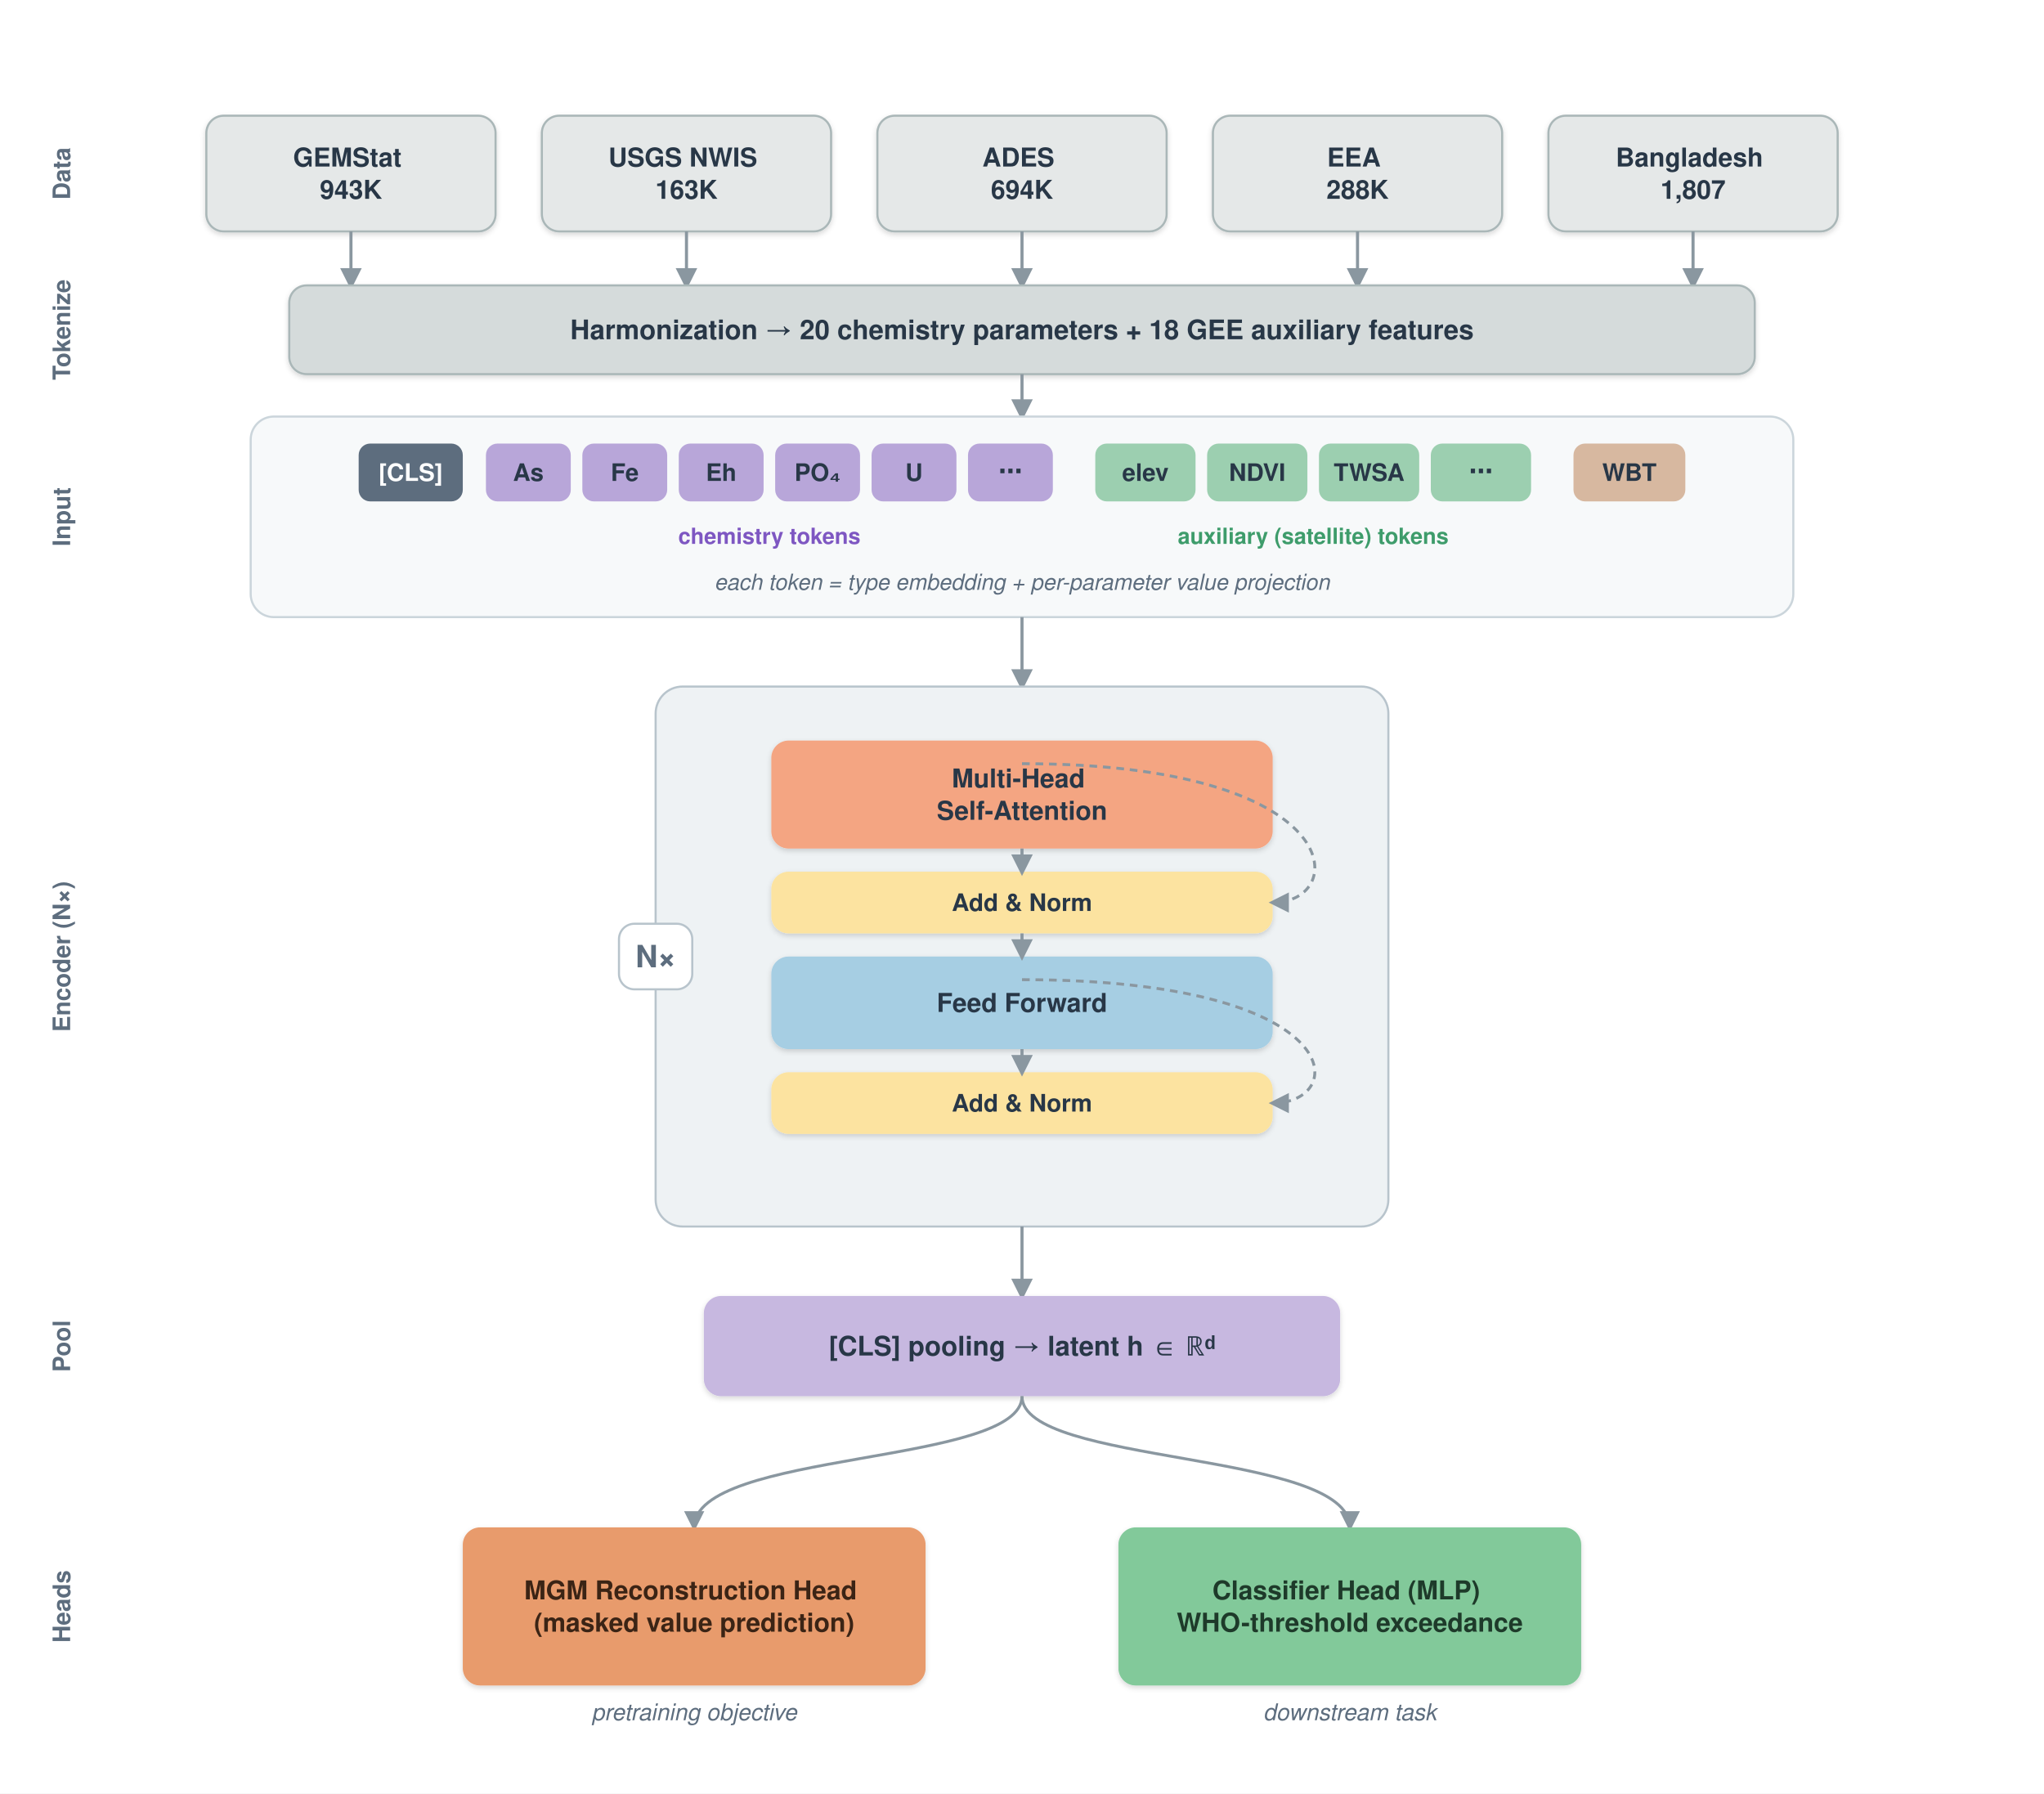
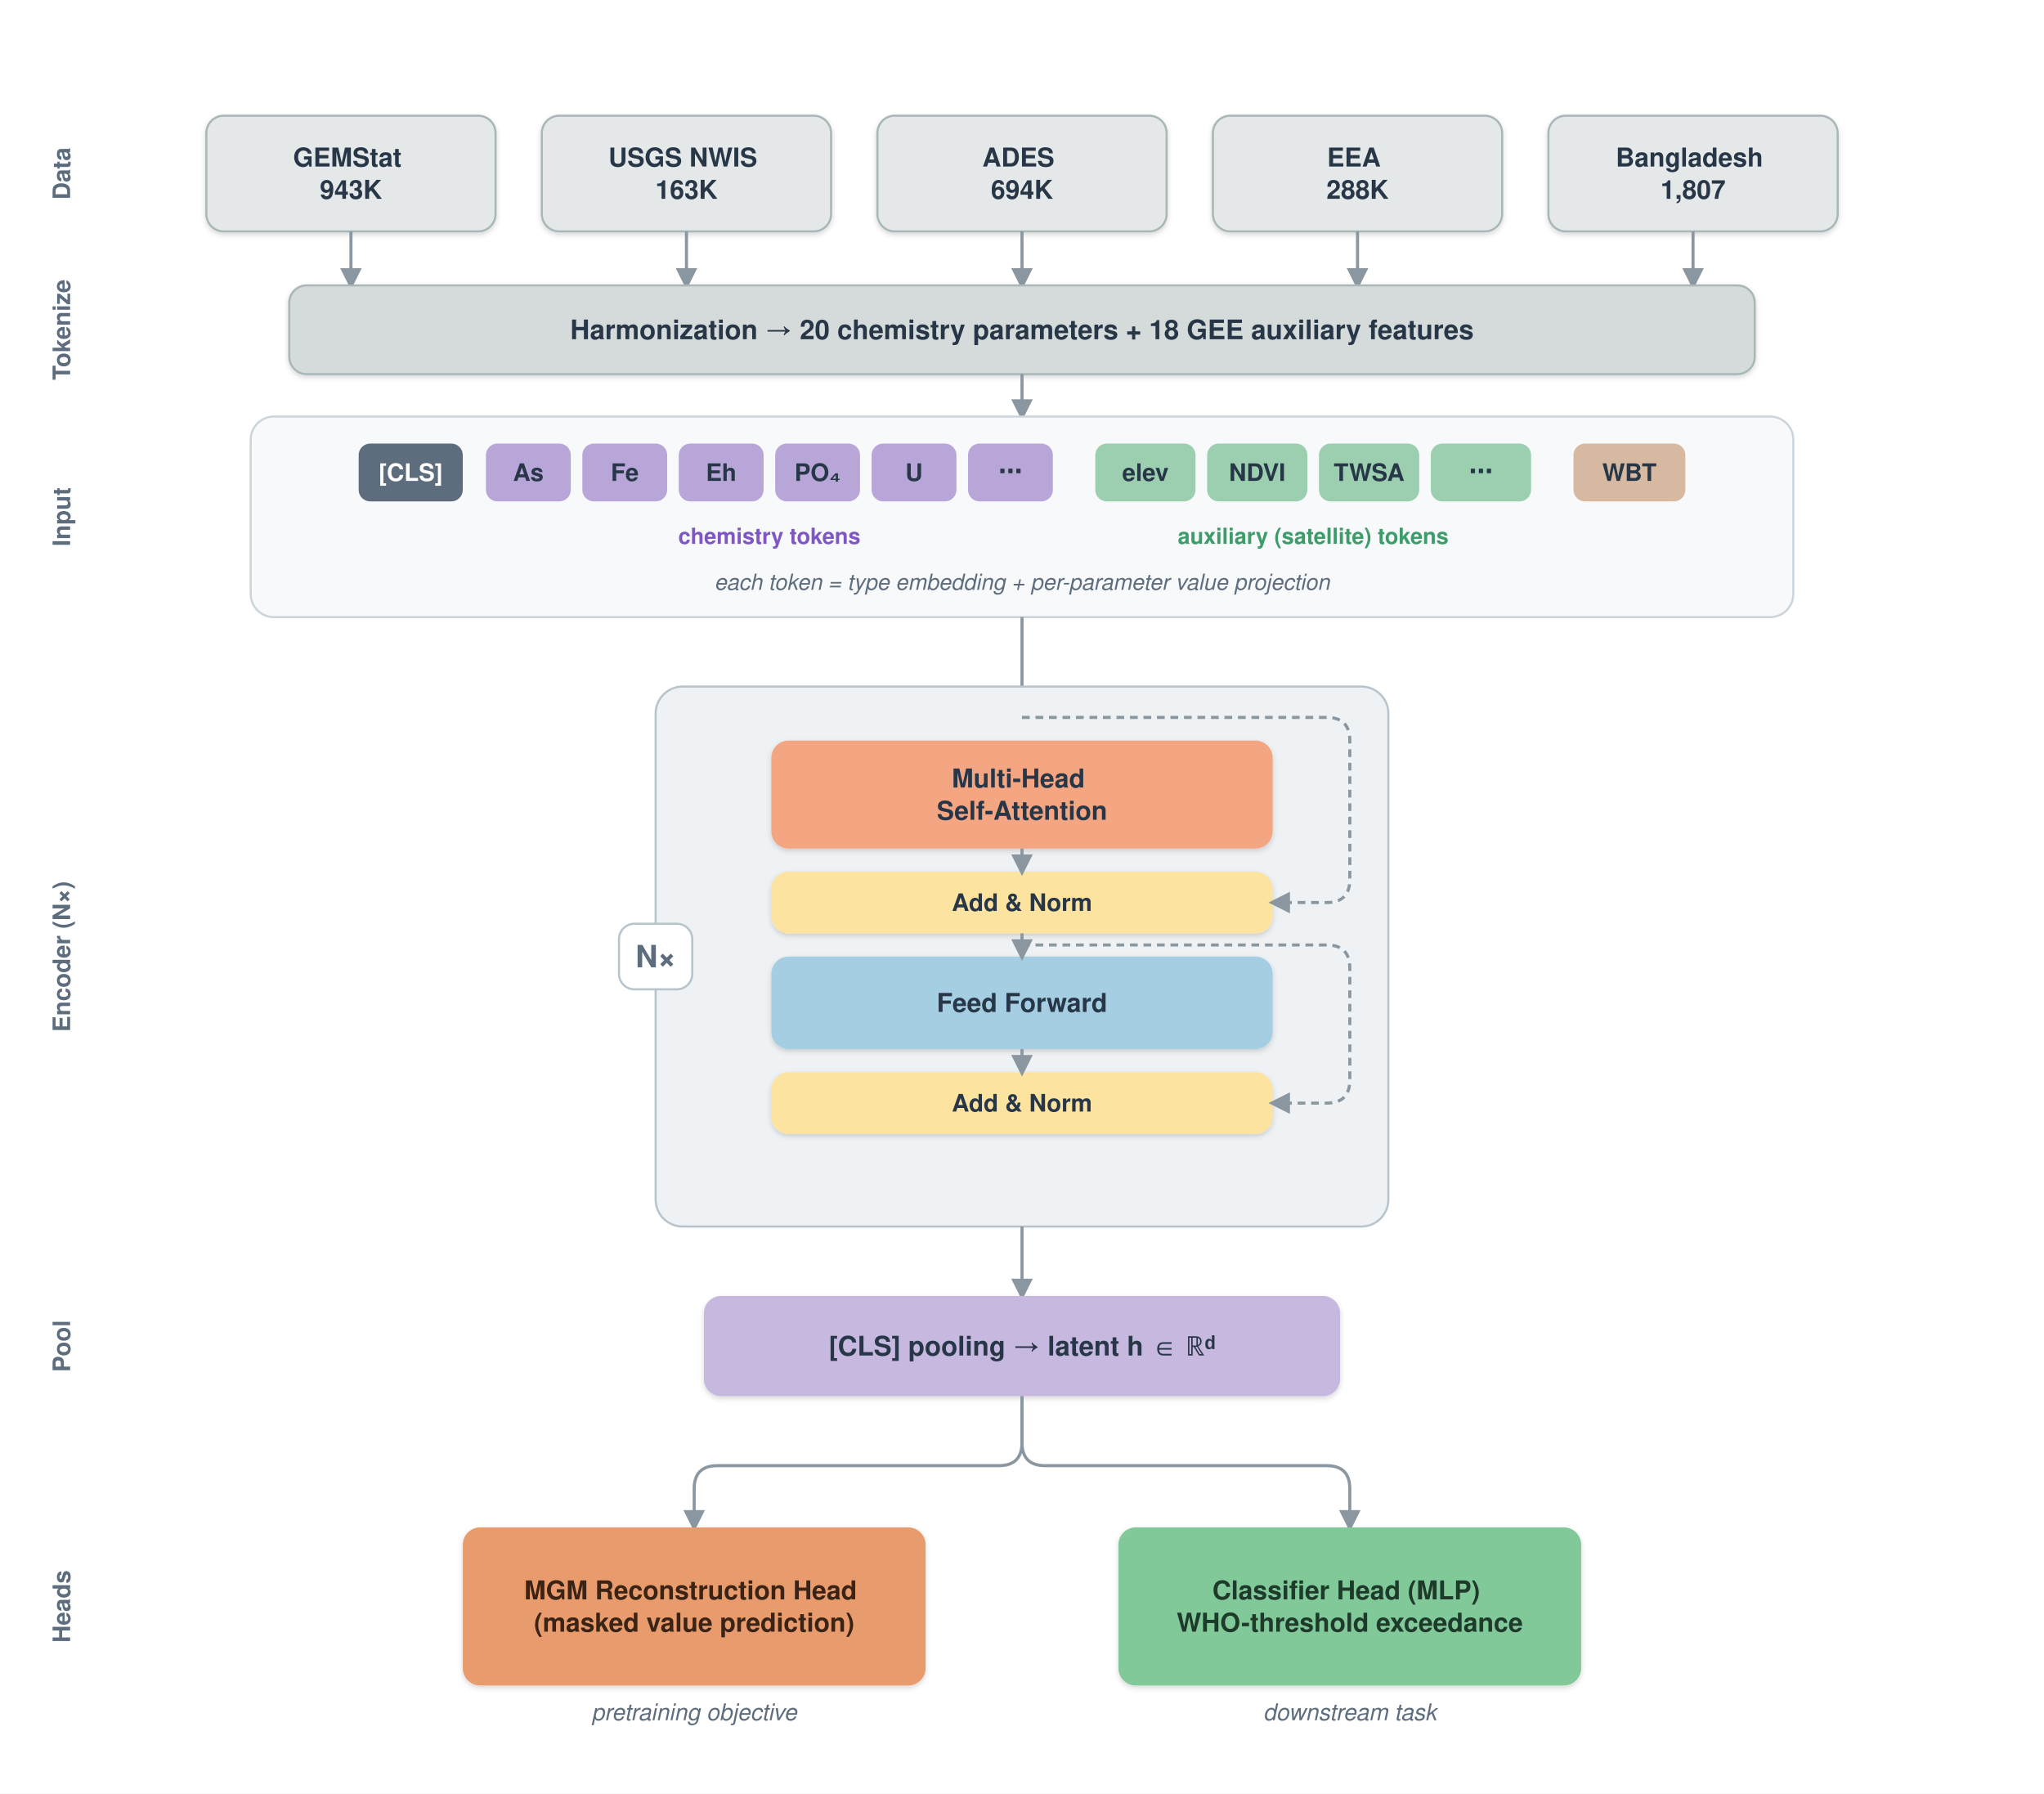
<svg xmlns="http://www.w3.org/2000/svg" viewBox="0 0 1060 930" font-family="Helvetica, Arial, sans-serif">
  <defs>
    <marker id="arr" viewBox="0 0 10 10" refX="8" refY="5" markerWidth="7" markerHeight="7" orient="auto-start-reverse">
      <path d="M0,0 L10,5 L0,10 z" fill="#8A97A0" />
    </marker>
    <filter id="sh" x="-20%" y="-20%" width="140%" height="140%">
      <feDropShadow dx="0" dy="1.2" stdDeviation="1.4" flood-color="#000" flood-opacity="0.16" />
    </filter>
  </defs>
  <rect width="1060" height="930" fill="#ffffff" />
  <text x="32" y="90" text-anchor="middle" font-size="12.5" font-weight="700" fill="#5D6D7E" dominant-baseline="middle" transform="rotate(-90 32 90)">
    <tspan x="32" dy="0">Data</tspan>
  </text>
  <rect x="107" y="60" width="150" height="60" rx="9" ry="9" fill="#E5E8E8" stroke="#AAB7B8" stroke-width="1.1" filter="url(#sh)" />
  <text x="182" y="90" text-anchor="middle" font-size="13.5" font-weight="600" fill="#283747" dominant-baseline="middle">
    <tspan x="182" dy="-8.37">GEMStat</tspan>
    <tspan x="182" dy="16.74">943K</tspan>
  </text>
  <line x1="182" y1="120" x2="182" y2="148" stroke="#8A97A0" stroke-width="1.6" marker-end="url(#arr)" />
  <rect x="281" y="60" width="150" height="60" rx="9" ry="9" fill="#E5E8E8" stroke="#AAB7B8" stroke-width="1.1" filter="url(#sh)" />
  <text x="356" y="90" text-anchor="middle" font-size="13.5" font-weight="600" fill="#283747" dominant-baseline="middle">
    <tspan x="356" dy="-8.37">USGS NWIS</tspan>
    <tspan x="356" dy="16.74">163K</tspan>
  </text>
  <line x1="356" y1="120" x2="356" y2="148" stroke="#8A97A0" stroke-width="1.6" marker-end="url(#arr)" />
  <rect x="455" y="60" width="150" height="60" rx="9" ry="9" fill="#E5E8E8" stroke="#AAB7B8" stroke-width="1.1" filter="url(#sh)" />
  <text x="530" y="90" text-anchor="middle" font-size="13.5" font-weight="600" fill="#283747" dominant-baseline="middle">
    <tspan x="530" dy="-8.37">ADES</tspan>
    <tspan x="530" dy="16.74">694K</tspan>
  </text>
  <line x1="530" y1="120" x2="530" y2="148" stroke="#8A97A0" stroke-width="1.6" marker-end="url(#arr)" />
  <rect x="629" y="60" width="150" height="60" rx="9" ry="9" fill="#E5E8E8" stroke="#AAB7B8" stroke-width="1.1" filter="url(#sh)" />
  <text x="704" y="90" text-anchor="middle" font-size="13.5" font-weight="600" fill="#283747" dominant-baseline="middle">
    <tspan x="704" dy="-8.37">EEA</tspan>
    <tspan x="704" dy="16.74">288K</tspan>
  </text>
  <line x1="704" y1="120" x2="704" y2="148" stroke="#8A97A0" stroke-width="1.6" marker-end="url(#arr)" />
  <rect x="803" y="60" width="150" height="60" rx="9" ry="9" fill="#E5E8E8" stroke="#AAB7B8" stroke-width="1.1" filter="url(#sh)" />
  <text x="878" y="90" text-anchor="middle" font-size="13.5" font-weight="600" fill="#283747" dominant-baseline="middle">
    <tspan x="878" dy="-8.37">Bangladesh</tspan>
    <tspan x="878" dy="16.74">1,807</tspan>
  </text>
  <line x1="878" y1="120" x2="878" y2="148" stroke="#8A97A0" stroke-width="1.6" marker-end="url(#arr)" />
  <text x="32" y="171" text-anchor="middle" font-size="12.5" font-weight="700" fill="#5D6D7E" dominant-baseline="middle" transform="rotate(-90 32 171)">
    <tspan x="32" dy="0">Tokenize</tspan>
  </text>
  <rect x="150" y="148" width="760" height="46" rx="9" ry="9" fill="#D5DBDB" stroke="#AAB7B8" stroke-width="1.1" filter="url(#sh)" />
  <text x="530" y="171" text-anchor="middle" font-size="14" font-weight="600" fill="#283747" dominant-baseline="middle">
    <tspan x="530" dy="0">Harmonization → 20 chemistry parameters + 18 GEE auxiliary features</tspan>
  </text>
  <line x1="530" y1="194" x2="530" y2="216" stroke="#8A97A0" stroke-width="1.6" marker-end="url(#arr)" />
  <text x="32" y="268" text-anchor="middle" font-size="12.5" font-weight="700" fill="#5D6D7E" dominant-baseline="middle" transform="rotate(-90 32 268)">
    <tspan x="32" dy="0">Input</tspan>
  </text>
  <rect x="130" y="216" width="800" height="104" rx="12" ry="12" fill="#F7F9FA" stroke="#CBD5DB" stroke-width="1.1" />
  <rect x="186" y="230" width="54" height="30" rx="6" ry="6" fill="#5D6D7E" />
  <text x="213" y="245" text-anchor="middle" font-size="12.5" font-weight="600" fill="#fff" dominant-baseline="middle">
    <tspan x="213" dy="0">[CLS]</tspan>
  </text>
  <rect x="252" y="230" width="44" height="30" rx="6" ry="6" fill="#B8A6D9" />
  <text x="274" y="245" text-anchor="middle" font-size="12.5" font-weight="600" fill="#283747" dominant-baseline="middle">
    <tspan x="274" dy="0">As</tspan>
  </text>
  <rect x="302" y="230" width="44" height="30" rx="6" ry="6" fill="#B8A6D9" />
  <text x="324" y="245" text-anchor="middle" font-size="12.5" font-weight="600" fill="#283747" dominant-baseline="middle">
    <tspan x="324" dy="0">Fe</tspan>
  </text>
  <rect x="352" y="230" width="44" height="30" rx="6" ry="6" fill="#B8A6D9" />
  <text x="374" y="245" text-anchor="middle" font-size="12.5" font-weight="600" fill="#283747" dominant-baseline="middle">
    <tspan x="374" dy="0">Eh</tspan>
  </text>
  <rect x="402" y="230" width="44" height="30" rx="6" ry="6" fill="#B8A6D9" />
  <text x="424" y="245" text-anchor="middle" font-size="12.5" font-weight="600" fill="#283747" dominant-baseline="middle">
    <tspan x="424" dy="0">PO₄</tspan>
  </text>
  <rect x="452" y="230" width="44" height="30" rx="6" ry="6" fill="#B8A6D9" />
  <text x="474" y="245" text-anchor="middle" font-size="12.5" font-weight="600" fill="#283747" dominant-baseline="middle">
    <tspan x="474" dy="0">U</tspan>
  </text>
  <rect x="502" y="230" width="44" height="30" rx="6" ry="6" fill="#B8A6D9" />
  <text x="524" y="245" text-anchor="middle" font-size="12.5" font-weight="600" fill="#283747" dominant-baseline="middle">
    <tspan x="524" dy="0">⋯</tspan>
  </text>
  <rect x="568" y="230" width="52" height="30" rx="6" ry="6" fill="#9CCFB0" />
  <text x="594" y="245" text-anchor="middle" font-size="12.5" font-weight="600" fill="#283747" dominant-baseline="middle">
    <tspan x="594" dy="0">elev</tspan>
  </text>
  <rect x="626" y="230" width="52" height="30" rx="6" ry="6" fill="#9CCFB0" />
  <text x="652" y="245" text-anchor="middle" font-size="12.5" font-weight="600" fill="#283747" dominant-baseline="middle">
    <tspan x="652" dy="0">NDVI</tspan>
  </text>
  <rect x="684" y="230" width="52" height="30" rx="6" ry="6" fill="#9CCFB0" />
  <text x="710" y="245" text-anchor="middle" font-size="12.5" font-weight="600" fill="#283747" dominant-baseline="middle">
    <tspan x="710" dy="0">TWSA</tspan>
  </text>
  <rect x="742" y="230" width="52" height="30" rx="6" ry="6" fill="#9CCFB0" />
  <text x="768" y="245" text-anchor="middle" font-size="12.5" font-weight="600" fill="#283747" dominant-baseline="middle">
    <tspan x="768" dy="0">⋯</tspan>
  </text>
  <rect x="816" y="230" width="58" height="30" rx="6" ry="6" fill="#D7B8A0" />
  <text x="845" y="245" text-anchor="middle" font-size="12.5" font-weight="600" fill="#283747" dominant-baseline="middle">
    <tspan x="845" dy="0">WBT</tspan>
  </text>
  <text x="399" y="278" text-anchor="middle" font-size="11.5" font-weight="700" fill="#7E57C2" dominant-baseline="middle">
    <tspan x="399" dy="0">chemistry tokens</tspan>
  </text>
  <text x="681" y="278" text-anchor="middle" font-size="11.5" font-weight="700" fill="#3E9C6B" dominant-baseline="middle">
    <tspan x="681" dy="0">auxiliary (satellite) tokens</tspan>
  </text>
  <text x="530" y="302" text-anchor="middle" font-size="11.5" font-weight="normal" fill="#5D6D7E" dominant-baseline="middle" font-style="italic">
    <tspan x="530" dy="0">each token = type embedding + per-parameter value projection</tspan>
  </text>
-   <line x1="530" y1="320" x2="530" y2="356" stroke="#8A97A0" stroke-width="1.6" marker-end="url(#arr)" />
+   <line x1="530" y1="320" x2="530" y2="384" stroke="#8A97A0" stroke-width="1.6" marker-end="url(#arr)" />
  <text x="32" y="496" text-anchor="middle" font-size="12.5" font-weight="700" fill="#5D6D7E" dominant-baseline="middle" transform="rotate(-90 32 496)">
    <tspan x="32" dy="0">Encoder (N×)</tspan>
  </text>
  <rect x="340" y="356" width="380" height="280" rx="14" ry="14" fill="#EEF2F4" stroke="#B8C4CC" stroke-width="1.1" />
  <rect x="321" y="479" width="38" height="34" rx="8" ry="8" fill="#fff" stroke="#B8C4CC" stroke-width="1.1" />
  <text x="340" y="496" text-anchor="middle" font-size="16" font-weight="800" fill="#5D6D7E" dominant-baseline="middle">
    <tspan x="340" dy="0">N×</tspan>
  </text>
  <rect x="400" y="384" width="260" height="56" rx="9" ry="9" fill="#F4A582" filter="url(#sh)" />
  <text x="530" y="412" text-anchor="middle" font-size="13.5" font-weight="700" fill="#283747" dominant-baseline="middle">
    <tspan x="530" dy="-8.37">Multi-Head</tspan>
    <tspan x="530" dy="16.74">Self-Attention</tspan>
  </text>
  <rect x="400" y="452" width="260" height="32" rx="9" ry="9" fill="#FCE3A0" filter="url(#sh)" />
  <text x="530" y="468" text-anchor="middle" font-size="12.5" font-weight="600" fill="#283747" dominant-baseline="middle">
    <tspan x="530" dy="0">Add &amp; Norm</tspan>
  </text>
  <rect x="400" y="496" width="260" height="48" rx="9" ry="9" fill="#A6CEE3" filter="url(#sh)" />
  <text x="530" y="520" text-anchor="middle" font-size="13.5" font-weight="700" fill="#283747" dominant-baseline="middle">
    <tspan x="530" dy="0">Feed Forward</tspan>
  </text>
  <rect x="400" y="556" width="260" height="32" rx="9" ry="9" fill="#FCE3A0" filter="url(#sh)" />
  <text x="530" y="572" text-anchor="middle" font-size="12.5" font-weight="600" fill="#283747" dominant-baseline="middle">
    <tspan x="530" dy="0">Add &amp; Norm</tspan>
  </text>
  <line x1="530" y1="440" x2="530" y2="452" stroke="#8A97A0" stroke-width="1.6" marker-end="url(#arr)" />
  <line x1="530" y1="484" x2="530" y2="496" stroke="#8A97A0" stroke-width="1.6" marker-end="url(#arr)" />
  <line x1="530" y1="544" x2="530" y2="556" stroke="#8A97A0" stroke-width="1.6" marker-end="url(#arr)" />
-   <path fill="none" stroke="#8A97A0" stroke-width="1.5" d="M 530 396 C 700 396, 700 468, 660 468" marker-end="url(#arr)" stroke-dasharray="4 3" />
-   <path fill="none" stroke="#8A97A0" stroke-width="1.5" d="M 530 508 C 700 508, 700 572, 660 572" marker-end="url(#arr)" stroke-dasharray="4 3" />
+   <path fill="none" stroke="#8A97A0" stroke-width="1.6" d="M 530 372 L 688 372 Q 700 372 700 384 L 700 456 Q 700 468 688 468 L 660 468" marker-end="url(#arr)" stroke-dasharray="4 3" />
+   <path fill="none" stroke="#8A97A0" stroke-width="1.6" d="M 530 490 L 688 490 Q 700 490 700 502 L 700 560 Q 700 572 688 572 L 660 572" marker-end="url(#arr)" stroke-dasharray="4 3" />
  <text x="32" y="698" text-anchor="middle" font-size="12.5" font-weight="700" fill="#5D6D7E" dominant-baseline="middle" transform="rotate(-90 32 698)">
    <tspan x="32" dy="0">Pool</tspan>
  </text>
  <line x1="530" y1="636" x2="530" y2="672" stroke="#8A97A0" stroke-width="1.6" marker-end="url(#arr)" />
  <rect x="365" y="672" width="330" height="52" rx="9" ry="9" fill="#C7B8E0" filter="url(#sh)" />
  <text x="530" y="698" text-anchor="middle" font-size="14" font-weight="700" fill="#283747" dominant-baseline="middle">
    <tspan x="530" dy="0">[CLS] pooling   →   latent  h ∈ ℝᵈ</tspan>
  </text>
  <text x="32" y="833" text-anchor="middle" font-size="12.5" font-weight="700" fill="#5D6D7E" dominant-baseline="middle" transform="rotate(-90 32 833)">
    <tspan x="32" dy="0">Heads</tspan>
  </text>
-   <path fill="none" stroke="#8A97A0" stroke-width="1.5" d="M 530 724 C 530 760, 360 752, 360 792" marker-end="url(#arr)" />
-   <path fill="none" stroke="#8A97A0" stroke-width="1.5" d="M 530 724 C 530 760, 700 752, 700 792" marker-end="url(#arr)" />
+   <path fill="none" stroke="#8A97A0" stroke-width="1.6" d="M 530 724 L 530 748 Q 530 760 518 760 L 372 760 Q 360 760 360 772 L 360 792" marker-end="url(#arr)" />
+   <path fill="none" stroke="#8A97A0" stroke-width="1.6" d="M 530 724 L 530 748 Q 530 760 542 760 L 688 760 Q 700 760 700 772 L 700 792" marker-end="url(#arr)" />
  <rect x="240" y="792" width="240" height="82" rx="9" ry="9" fill="#E89B6C" filter="url(#sh)" />
  <text x="360" y="833" text-anchor="middle" font-size="13.5" font-weight="700" fill="#3B2415" dominant-baseline="middle">
    <tspan x="360" dy="-8.37">MGM Reconstruction Head</tspan>
    <tspan x="360" dy="16.74">(masked value prediction)</tspan>
  </text>
  <rect x="580" y="792" width="240" height="82" rx="9" ry="9" fill="#82C99A" filter="url(#sh)" />
  <text x="700" y="833" text-anchor="middle" font-size="13.5" font-weight="700" fill="#1E3A2A" dominant-baseline="middle">
    <tspan x="700" dy="-8.37">Classifier Head (MLP)</tspan>
    <tspan x="700" dy="16.74">WHO-threshold exceedance</tspan>
  </text>
  <text x="360" y="888" text-anchor="middle" font-size="12" font-weight="normal" fill="#5D6D7E" dominant-baseline="middle" font-style="italic">
    <tspan x="360" dy="0">pretraining objective</tspan>
  </text>
  <text x="700" y="888" text-anchor="middle" font-size="12" font-weight="normal" fill="#5D6D7E" dominant-baseline="middle" font-style="italic">
    <tspan x="700" dy="0">downstream task</tspan>
  </text>
</svg>
